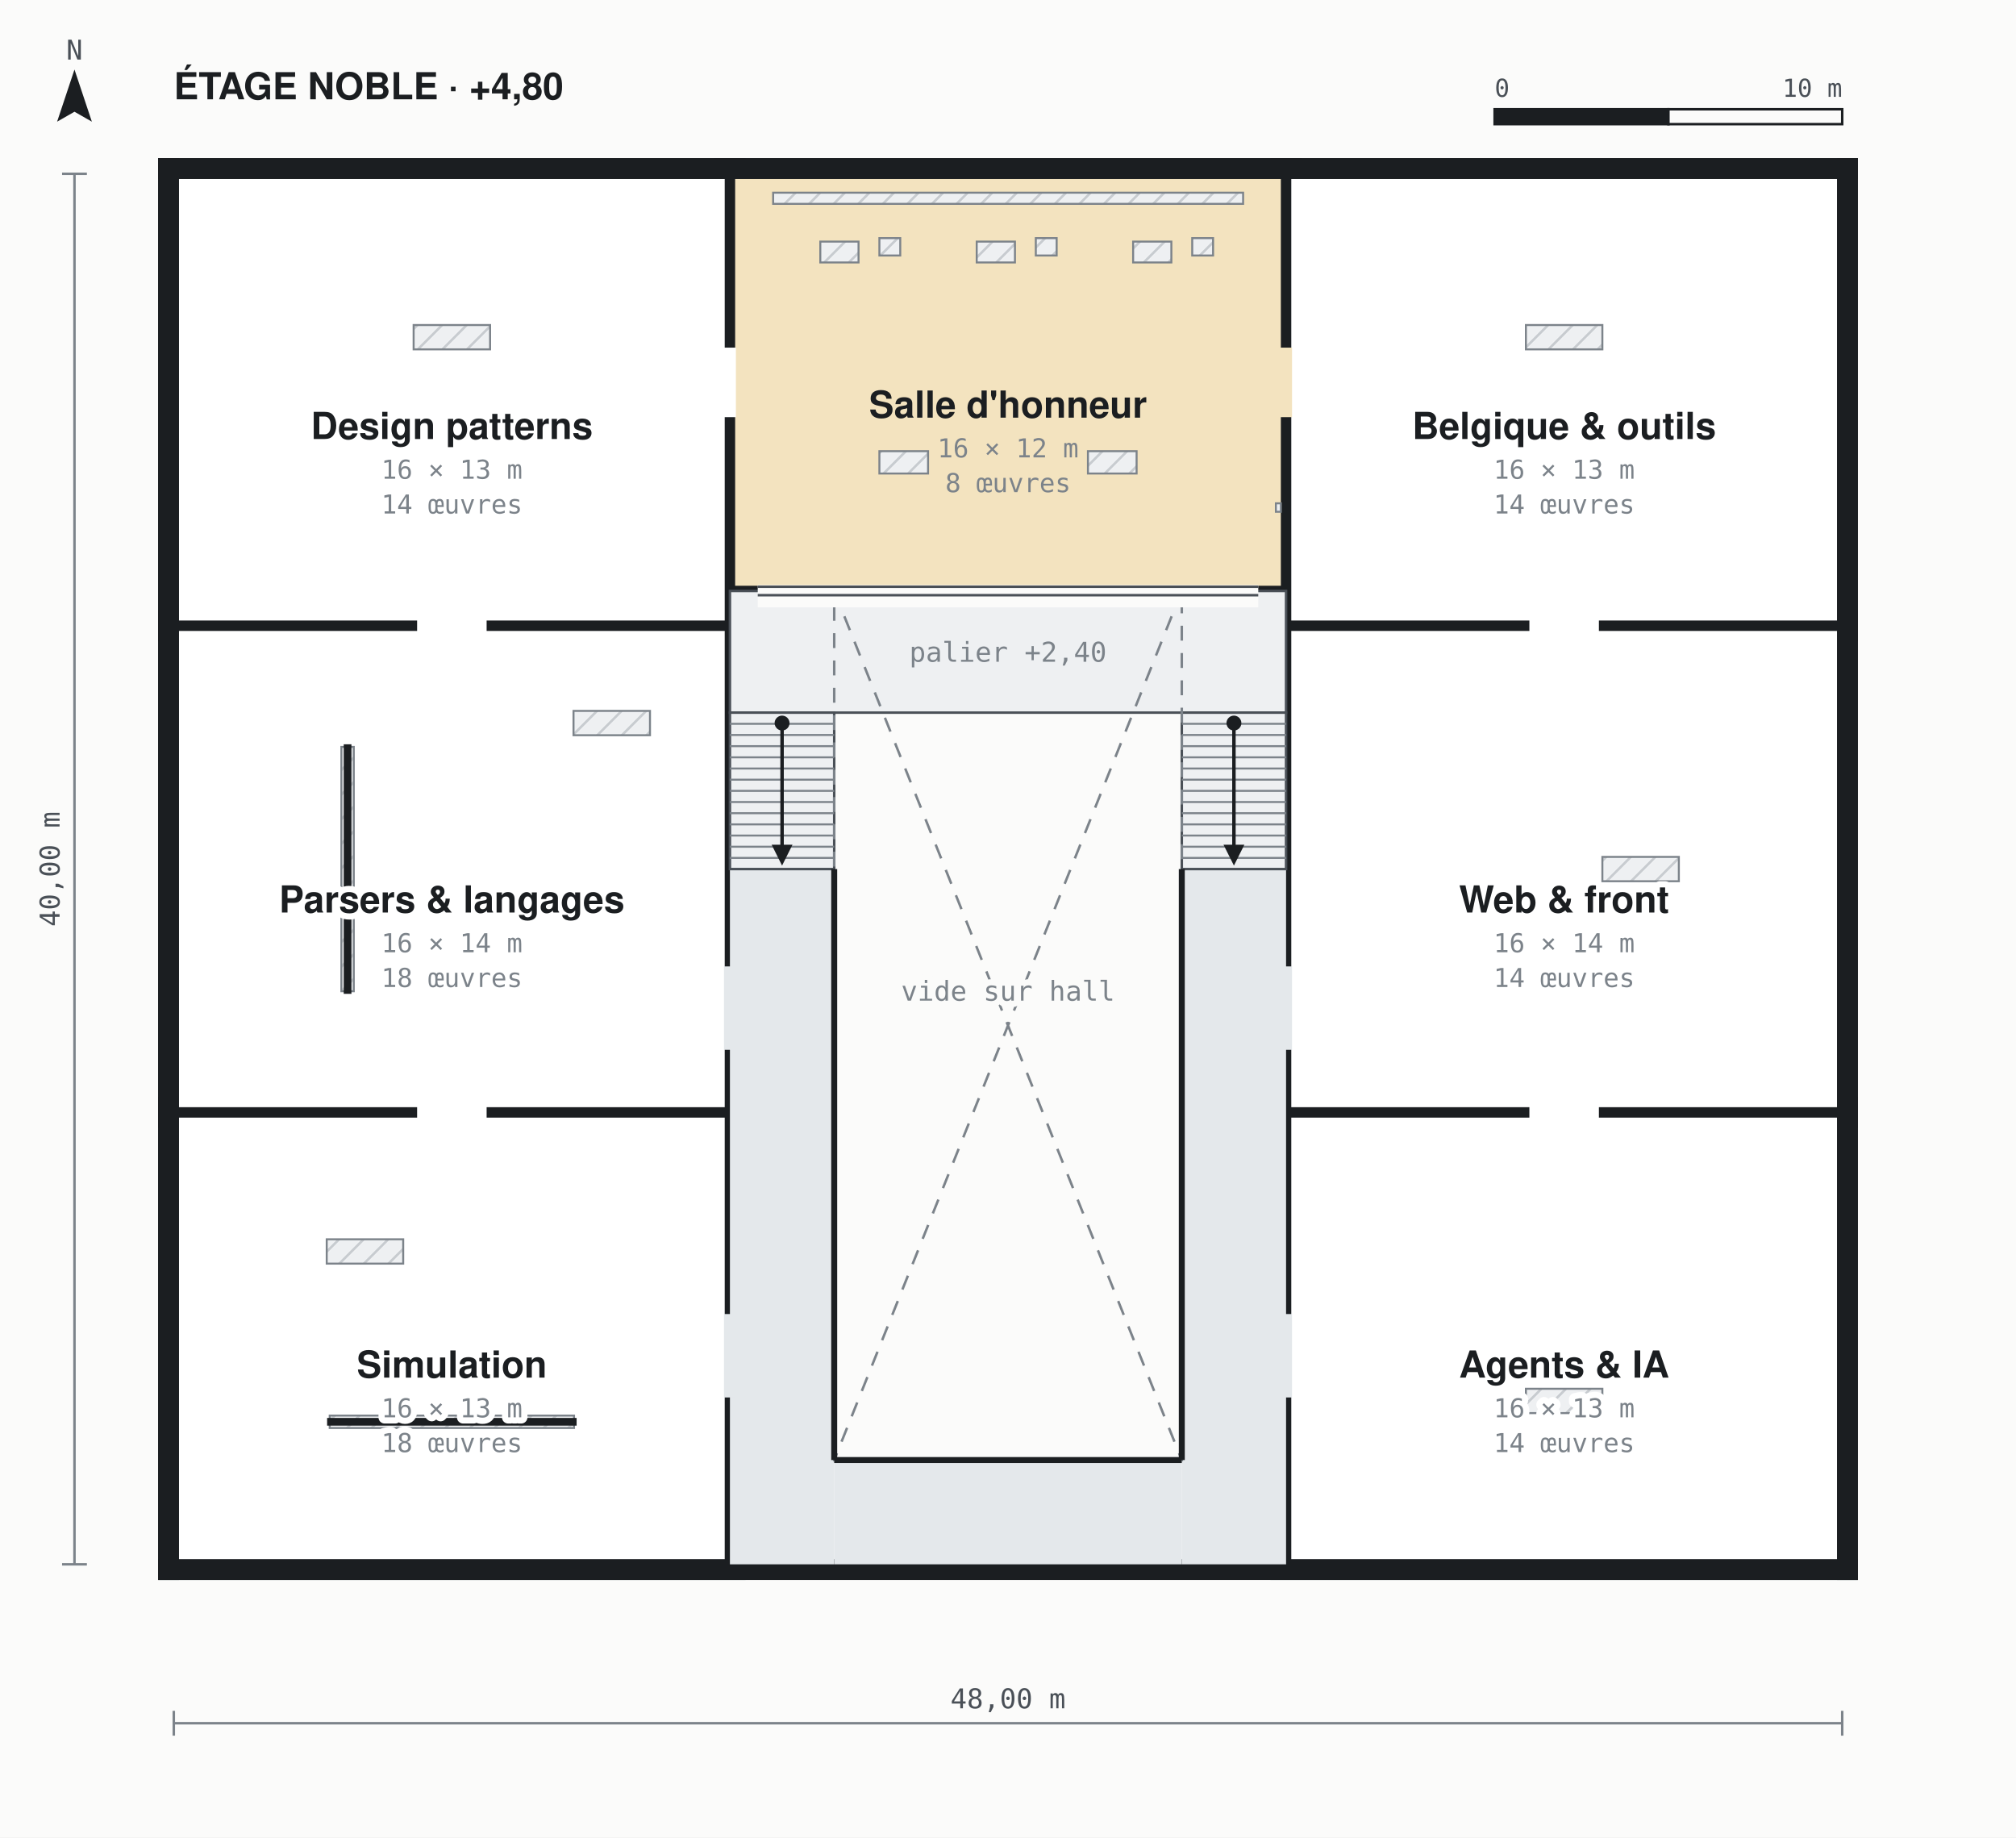
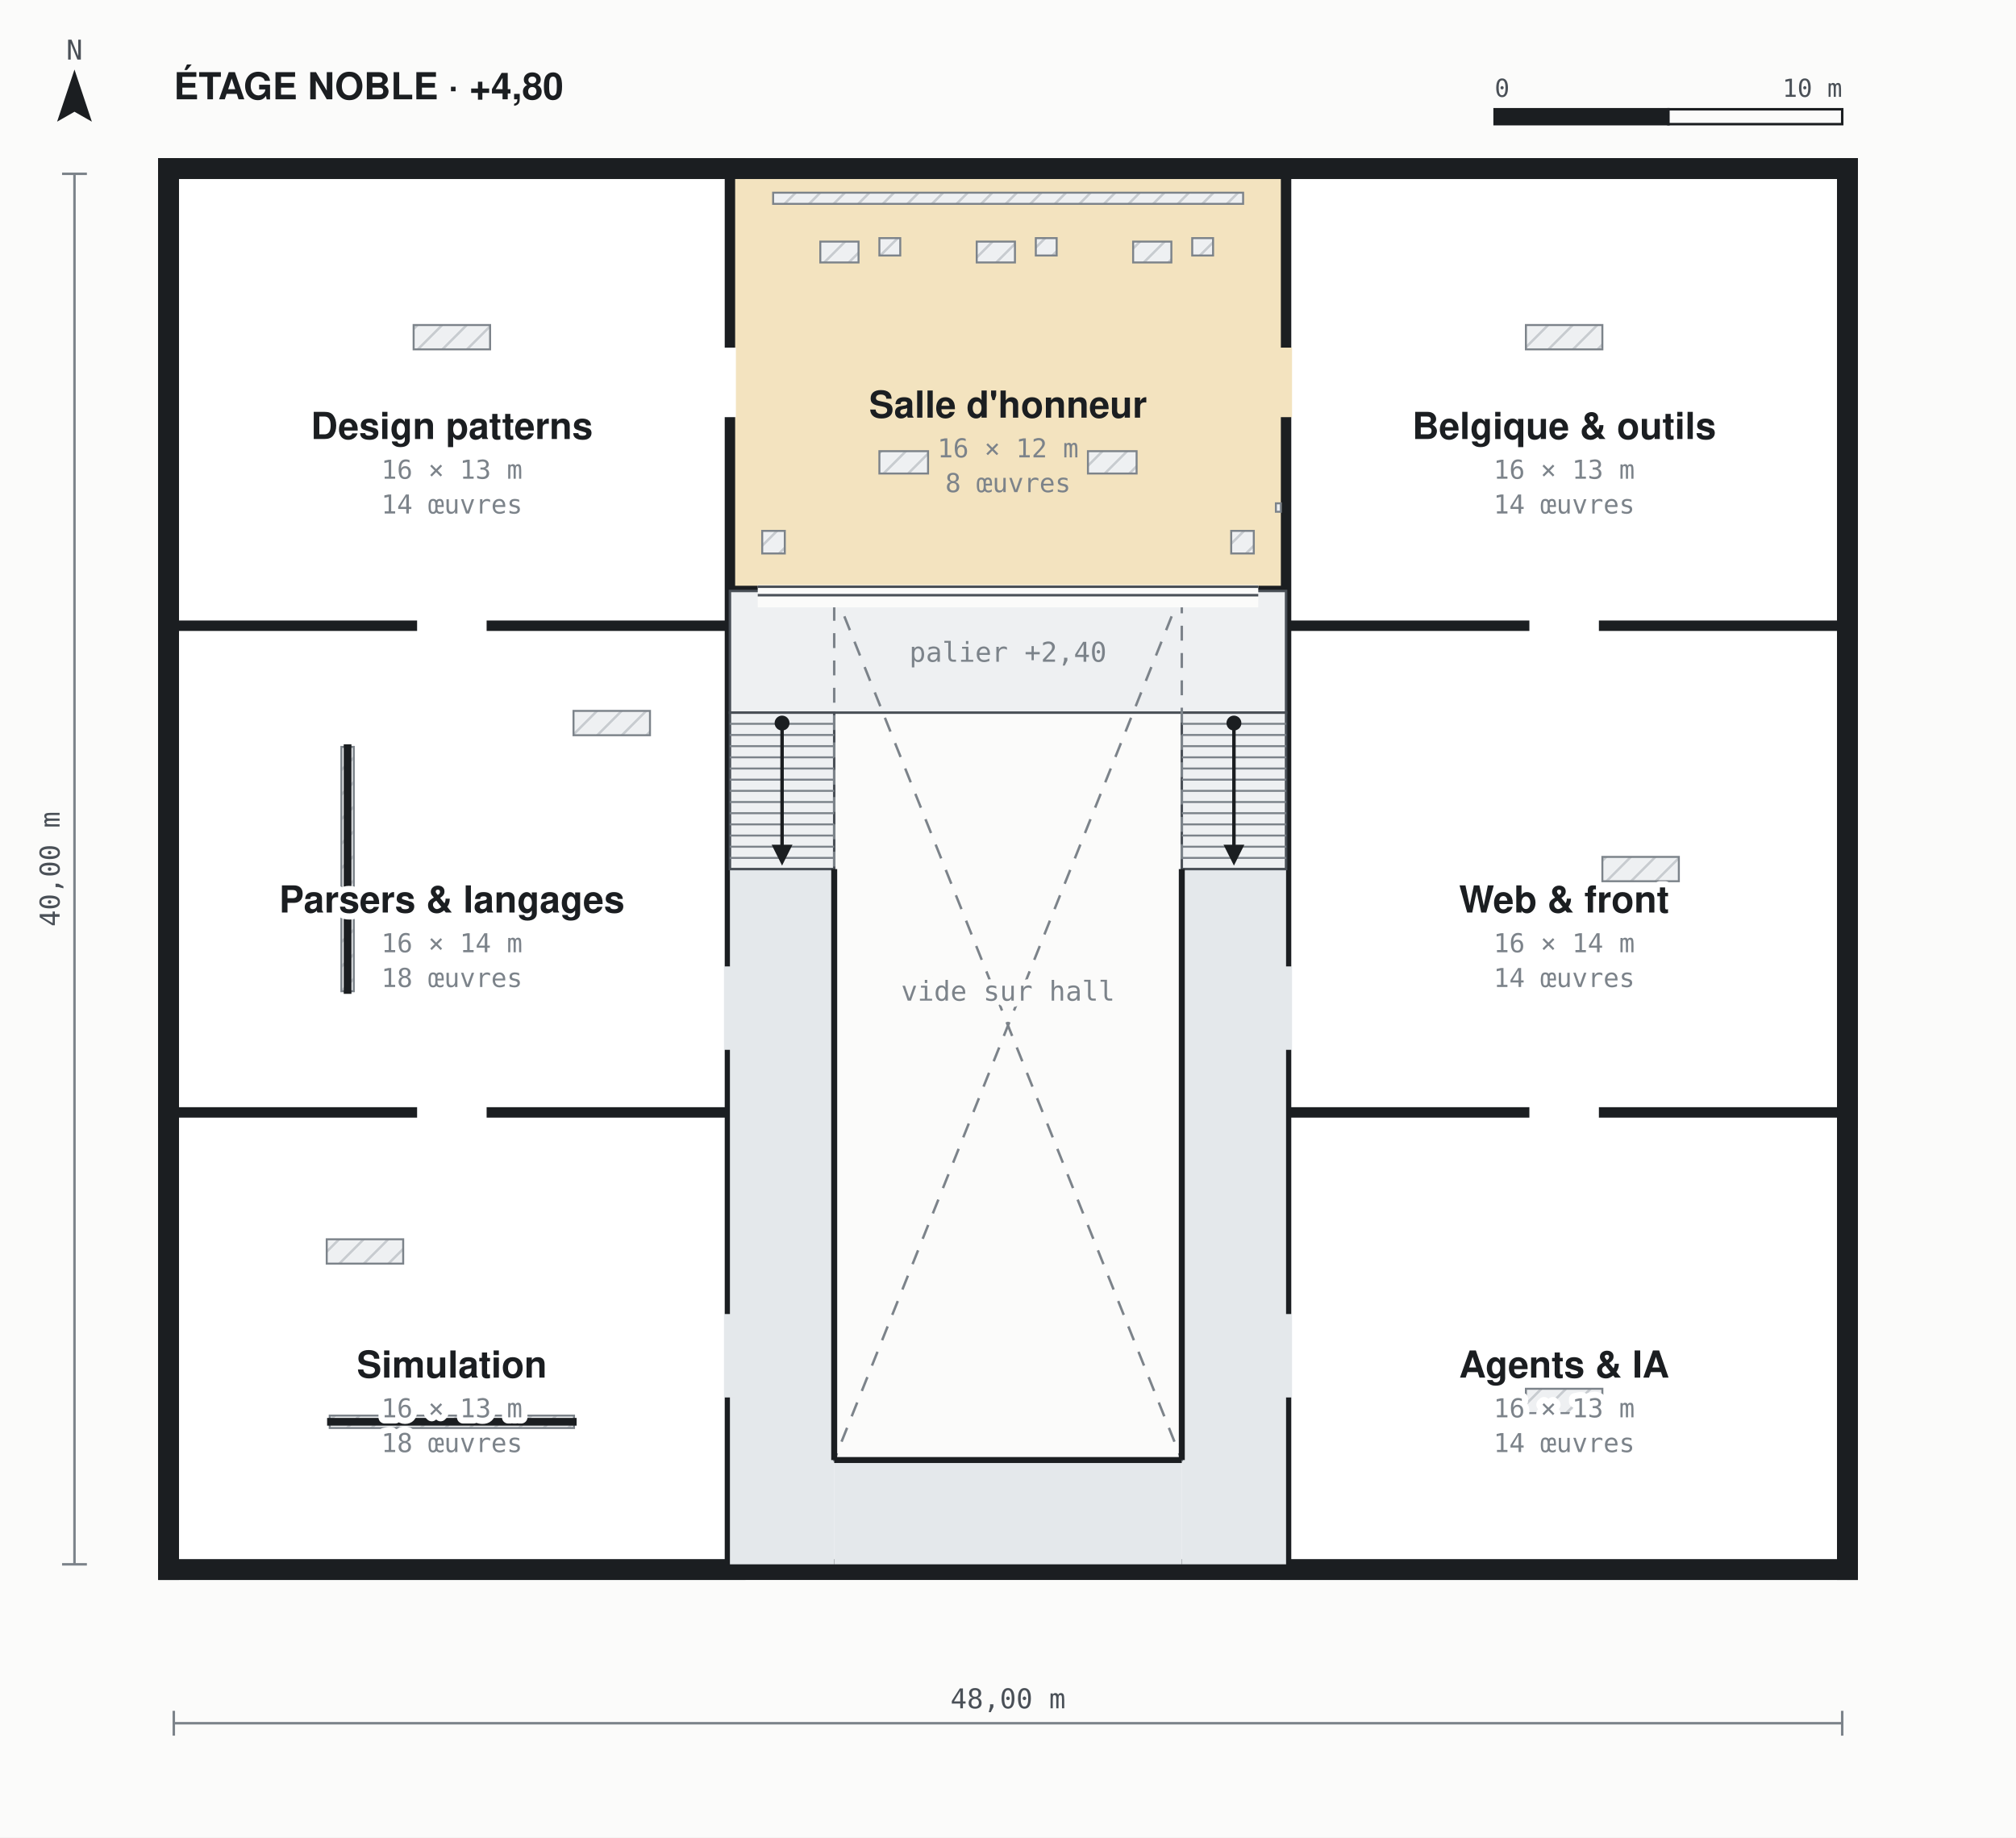
<svg xmlns="http://www.w3.org/2000/svg" viewBox="-70 -70 812 740" width="812" height="740" role="img" aria-label="Musée GitHub, Étage noble">
  <style>.lbl{font-family:Archivo,Helvetica,Arial,sans-serif;font-weight:650;fill:#1B1E21}.cap{font-family:'IBM Plex Mono',Menlo,monospace;fill:#7C838A}.dim{font-family:'IBM Plex Mono',Menlo,monospace;fill:#4A5057}</style>
  <defs>
    <pattern id="closed" width="7" height="7" patternUnits="userSpaceOnUse" patternTransform="rotate(45)">
      <rect width="7" height="7" fill="#EEF0F2" />
      <line x1="0" y1="0" x2="0" y2="7" stroke="#C9CDD1" stroke-width="2" />
    </pattern>
    <marker id="fleche" viewBox="0 0 10 10" refX="5" refY="5" markerWidth="6" markerHeight="6" orient="auto">
      <path d="M0,0 L10,5 L0,10 z" fill="#1B1E21" />
    </marker>
    <marker id="fleche-r" viewBox="0 0 10 10" refX="5" refY="5" markerWidth="6" markerHeight="6" orient="auto">
      <path d="M0,0 L10,5 L0,10 z" fill="#CF3326" />
    </marker>
  </defs>
  <rect x="-70" y="-70" width="812" height="740" fill="#FBFBFA" />
  <rect x="224" y="168" width="224" height="392" fill="#FBFBFA" />
  <rect x="-6.3" y="-6.3" width="684.6" height="8.4" fill="#1B1E21" />
  <rect x="-6.3" y="557.9" width="684.6" height="8.4" fill="#1B1E21" />
  <rect x="-6.3" y="-6.3" width="8.4" height="572.6" fill="#1B1E21" />
  <rect x="669.9" y="-6.3" width="8.4" height="572.6" fill="#1B1E21" />
  <rect x="-6.3" y="-6.3" width="236.6" height="194.6" fill="#1B1E21" />
  <rect x="-6.3" y="175.7" width="236.6" height="208.6" fill="#1B1E21" />
  <rect x="-6.3" y="371.7" width="236.6" height="194.6" fill="#1B1E21" />
  <rect x="217.7" y="-6.3" width="236.6" height="180.6" fill="#1B1E21" />
  <rect x="441.7" y="-6.3" width="236.6" height="194.6" fill="#1B1E21" />
  <rect x="441.7" y="175.7" width="236.6" height="208.6" fill="#1B1E21" />
  <rect x="441.7" y="371.7" width="236.6" height="194.6" fill="#1B1E21" />
  <rect x="2.1" y="2.1" width="219.8" height="177.8" fill="#FFFFFF" />
  <rect x="2.1" y="184.1" width="219.8" height="191.8" fill="#FFFFFF" />
  <rect x="2.1" y="380.1" width="219.8" height="177.8" fill="#FFFFFF" />
  <rect x="226.1" y="2.1" width="219.8" height="163.8" fill="#F3E3BF" />
  <rect x="450.1" y="2.1" width="219.8" height="177.8" fill="#FFFFFF" />
  <rect x="450.1" y="184.1" width="219.8" height="191.8" fill="#FFFFFF" />
  <rect x="450.1" y="380.1" width="219.8" height="177.8" fill="#FFFFFF" />
  <rect x="224" y="280" width="42" height="280" fill="#E4E8EB" />
  <rect x="406" y="280" width="42" height="280" fill="#E4E8EB" />
  <rect x="266" y="518" width="140" height="42" fill="#E4E8EB" />
  <rect x="284.2" y="25.9" width="8.4" height="7" fill="url(#closed)" stroke="#7C838A" stroke-width="0.8" />
  <rect x="347.2" y="25.9" width="8.4" height="7" fill="url(#closed)" stroke="#7C838A" stroke-width="0.8" />
  <rect x="410.2" y="25.9" width="8.4" height="7" fill="url(#closed)" stroke="#7C838A" stroke-width="0.8" />
  <rect x="260.4" y="27.3" width="15.4" height="8.4" fill="url(#closed)" stroke="#7C838A" stroke-width="0.8" />
  <rect x="323.4" y="27.3" width="15.4" height="8.4" fill="url(#closed)" stroke="#7C838A" stroke-width="0.8" />
  <rect x="386.4" y="27.3" width="15.4" height="8.4" fill="url(#closed)" stroke="#7C838A" stroke-width="0.8" />
  <rect x="96.6" y="60.9" width="30.8" height="9.8" fill="url(#closed)" stroke="#7C838A" stroke-width="0.8" />
  <rect x="575.4" y="275.1" width="30.8" height="9.8" fill="url(#closed)" stroke="#7C838A" stroke-width="0.8" />
  <rect x="544.6" y="489.3" width="30.8" height="9.8" fill="url(#closed)" stroke="#7C838A" stroke-width="0.8" />
  <rect x="161" y="216.3" width="30.8" height="9.8" fill="url(#closed)" stroke="#7C838A" stroke-width="0.8" />
  <rect x="61.6" y="429.1" width="30.8" height="9.8" fill="url(#closed)" stroke="#7C838A" stroke-width="0.8" />
  <rect x="544.6" y="60.9" width="30.8" height="9.8" fill="url(#closed)" stroke="#7C838A" stroke-width="0.8" />
  <rect x="284.2" y="111.7" width="19.6" height="9" fill="url(#closed)" stroke="#7C838A" stroke-width="0.8" />
  <rect x="368.2" y="111.7" width="19.6" height="9" fill="url(#closed)" stroke="#7C838A" stroke-width="0.8" />
  <rect x="241.4" y="7.6" width="189.3" height="4.5" fill="url(#closed)" stroke="#7C838A" stroke-width="0.8" />
  <rect x="443.9" y="132.7" width="2" height="3.4" fill="url(#closed)" stroke="#7C838A" stroke-width="0.8" />
+   <rect x="237" y="143.8" width="9.1" height="9.1" fill="url(#closed)" stroke="#7C838A" stroke-width="0.8" />
+   <rect x="425.9" y="143.8" width="9.1" height="9.1" fill="url(#closed)" stroke="#7C838A" stroke-width="0.8" />
  <rect x="67.5" y="230.8" width="5" height="98.4" fill="url(#closed)" stroke="#7C838A" stroke-width="0.8" />
  <rect x="62.8" y="500.1" width="98.4" height="5" fill="url(#closed)" stroke="#7C838A" stroke-width="0.8" />
  <rect x="69.7" y="231" width="0.6" height="98" fill="#1B1E21" stroke="#1B1E21" stroke-width="2.5" />
  <rect x="63" y="502.3" width="98" height="0.6" fill="#1B1E21" stroke="#1B1E21" stroke-width="2.5" />
  <rect x="224" y="168" width="224" height="49" fill="#EEF0F2" stroke="#4A5057" stroke-width="1" />
  <text x="336" y="196.5" text-anchor="middle" font-size="11" class="cap">palier +2,40</text>
  <rect x="224" y="217" width="42" height="63" fill="#EEF0F2" stroke="#4A5057" stroke-width="1" />
  <line x1="224" x2="266" y1="221.5" y2="221.5" stroke="#7C838A" stroke-width="0.8" />
  <line x1="224" x2="266" y1="226" y2="226" stroke="#7C838A" stroke-width="0.8" />
  <line x1="224" x2="266" y1="230.5" y2="230.5" stroke="#7C838A" stroke-width="0.8" />
  <line x1="224" x2="266" y1="235" y2="235" stroke="#7C838A" stroke-width="0.8" />
  <line x1="224" x2="266" y1="239.5" y2="239.5" stroke="#7C838A" stroke-width="0.8" />
  <line x1="224" x2="266" y1="244" y2="244" stroke="#7C838A" stroke-width="0.8" />
  <line x1="224" x2="266" y1="248.5" y2="248.5" stroke="#7C838A" stroke-width="0.8" />
  <line x1="224" x2="266" y1="253" y2="253" stroke="#7C838A" stroke-width="0.8" />
  <line x1="224" x2="266" y1="257.5" y2="257.5" stroke="#7C838A" stroke-width="0.8" />
  <line x1="224" x2="266" y1="262" y2="262" stroke="#7C838A" stroke-width="0.8" />
  <line x1="224" x2="266" y1="266.5" y2="266.5" stroke="#7C838A" stroke-width="0.8" />
  <line x1="224" x2="266" y1="271" y2="271" stroke="#7C838A" stroke-width="0.8" />
  <line x1="224" x2="266" y1="275.5" y2="275.5" stroke="#7C838A" stroke-width="0.8" />
  <line x1="245" x2="245" y1="221.2" y2="274.4" stroke="#1B1E21" stroke-width="1.4" marker-end="url(#fleche)" />
  <circle cx="245" cy="221.2" r="3" fill="#1B1E21" />
  <rect x="406" y="217" width="42" height="63" fill="#EEF0F2" stroke="#4A5057" stroke-width="1" />
  <line x1="406" x2="448" y1="221.5" y2="221.5" stroke="#7C838A" stroke-width="0.8" />
  <line x1="406" x2="448" y1="226" y2="226" stroke="#7C838A" stroke-width="0.8" />
  <line x1="406" x2="448" y1="230.5" y2="230.5" stroke="#7C838A" stroke-width="0.8" />
  <line x1="406" x2="448" y1="235" y2="235" stroke="#7C838A" stroke-width="0.8" />
  <line x1="406" x2="448" y1="239.5" y2="239.5" stroke="#7C838A" stroke-width="0.8" />
  <line x1="406" x2="448" y1="244" y2="244" stroke="#7C838A" stroke-width="0.8" />
  <line x1="406" x2="448" y1="248.5" y2="248.5" stroke="#7C838A" stroke-width="0.8" />
  <line x1="406" x2="448" y1="253" y2="253" stroke="#7C838A" stroke-width="0.8" />
  <line x1="406" x2="448" y1="257.5" y2="257.5" stroke="#7C838A" stroke-width="0.8" />
  <line x1="406" x2="448" y1="262" y2="262" stroke="#7C838A" stroke-width="0.8" />
  <line x1="406" x2="448" y1="266.5" y2="266.5" stroke="#7C838A" stroke-width="0.8" />
  <line x1="406" x2="448" y1="271" y2="271" stroke="#7C838A" stroke-width="0.8" />
  <line x1="406" x2="448" y1="275.5" y2="275.5" stroke="#7C838A" stroke-width="0.8" />
  <line x1="427" x2="427" y1="221.2" y2="274.4" stroke="#1B1E21" stroke-width="1.4" marker-end="url(#fleche)" />
  <circle cx="427" cy="221.2" r="3" fill="#1B1E21" />
  <rect x="266" y="168" width="140" height="350" fill="none" stroke="#7C838A" stroke-dasharray="6 5" stroke-width="1" />
  <path d="M266,168L406,518M406,168L266,518" stroke="#7C838A" stroke-dasharray="6 5" stroke-width="1" />
  <text x="336" y="333" text-anchor="middle" font-size="11" class="cap" stroke="#FBFBFA" stroke-width="5" paint-order="stroke" stroke-linejoin="round">vide sur hall</text>
  <line x1="266" y1="280" x2="266" y2="518" stroke="#1B1E21" stroke-width="2.4" />
  <line x1="406" y1="280" x2="406" y2="518" stroke="#1B1E21" stroke-width="2.4" />
  <line x1="266" y1="518" x2="406" y2="518" stroke="#1B1E21" stroke-width="2.4" />
  <rect x="221.6" y="319.2" width="4.8" height="33.6" fill="#E4E8EB" />
  <rect x="221.6" y="459.2" width="4.8" height="33.6" fill="#E4E8EB" />
  <rect x="445.6" y="319.2" width="4.8" height="33.6" fill="#E4E8EB" />
  <rect x="445.6" y="459.2" width="4.8" height="33.6" fill="#E4E8EB" />
  <rect x="98" y="179.6" width="28" height="4.8" fill="#FFFFFF" />
  <rect x="98" y="375.6" width="28" height="4.8" fill="#FFFFFF" />
  <rect x="546" y="179.6" width="28" height="4.8" fill="#FFFFFF" />
  <rect x="546" y="375.6" width="28" height="4.8" fill="#FFFFFF" />
  <rect x="221.6" y="70" width="4.8" height="28" fill="#FFFFFF" />
  <rect x="445.6" y="70" width="4.8" height="28" fill="#F3E3BF" />
  <rect x="235.2" y="165.6" width="201.6" height="9" fill="#FBFBFA" />
  <line y1="166.3" y2="166.3" x1="235.2" x2="436.8" stroke="#4A5057" stroke-width="1" />
  <line y1="169.7" y2="169.7" x1="235.2" x2="436.8" stroke="#4A5057" stroke-width="1" />
  <text x="112" y="106.8" text-anchor="middle" font-size="15" class="lbl" stroke="#FFFFFF" stroke-width="5" paint-order="stroke" stroke-linejoin="round">Design patterns</text>
  <text x="112" y="122.8" text-anchor="middle" font-size="10.5" class="cap" stroke="#FFFFFF" stroke-width="5" paint-order="stroke" stroke-linejoin="round">16 × 13 m</text>
  <text x="112" y="136.8" text-anchor="middle" font-size="10.5" class="cap" stroke="#FFFFFF" stroke-width="5" paint-order="stroke" stroke-linejoin="round">14 œuvres</text>
  <text x="112" y="297.5" text-anchor="middle" font-size="15" class="lbl" stroke="#FFFFFF" stroke-width="5" paint-order="stroke" stroke-linejoin="round">Parsers &amp; langages</text>
  <text x="112" y="313.5" text-anchor="middle" font-size="10.5" class="cap" stroke="#FFFFFF" stroke-width="5" paint-order="stroke" stroke-linejoin="round">16 × 14 m</text>
  <text x="112" y="327.5" text-anchor="middle" font-size="10.5" class="cap" stroke="#FFFFFF" stroke-width="5" paint-order="stroke" stroke-linejoin="round">18 œuvres</text>
  <text x="112" y="484.8" text-anchor="middle" font-size="15" class="lbl" stroke="#FFFFFF" stroke-width="5" paint-order="stroke" stroke-linejoin="round">Simulation</text>
  <text x="112" y="500.8" text-anchor="middle" font-size="10.5" class="cap" stroke="#FFFFFF" stroke-width="5" paint-order="stroke" stroke-linejoin="round">16 × 13 m</text>
  <text x="112" y="514.8" text-anchor="middle" font-size="10.5" class="cap" stroke="#FFFFFF" stroke-width="5" paint-order="stroke" stroke-linejoin="round">18 œuvres</text>
  <text x="336" y="98.2" text-anchor="middle" font-size="15" class="lbl" stroke="#F3E3BF" stroke-width="5" paint-order="stroke" stroke-linejoin="round">Salle d'honneur</text>
  <text x="336" y="114.2" text-anchor="middle" font-size="10.5" class="cap" stroke="#F3E3BF" stroke-width="5" paint-order="stroke" stroke-linejoin="round">16 × 12 m</text>
  <text x="336" y="128.2" text-anchor="middle" font-size="10.5" class="cap" stroke="#F3E3BF" stroke-width="5" paint-order="stroke" stroke-linejoin="round">8 œuvres</text>
  <text x="560" y="106.8" text-anchor="middle" font-size="15" class="lbl" stroke="#FFFFFF" stroke-width="5" paint-order="stroke" stroke-linejoin="round">Belgique &amp; outils</text>
  <text x="560" y="122.8" text-anchor="middle" font-size="10.5" class="cap" stroke="#FFFFFF" stroke-width="5" paint-order="stroke" stroke-linejoin="round">16 × 13 m</text>
  <text x="560" y="136.8" text-anchor="middle" font-size="10.5" class="cap" stroke="#FFFFFF" stroke-width="5" paint-order="stroke" stroke-linejoin="round">14 œuvres</text>
  <text x="560" y="297.5" text-anchor="middle" font-size="15" class="lbl" stroke="#FFFFFF" stroke-width="5" paint-order="stroke" stroke-linejoin="round">Web &amp; front</text>
  <text x="560" y="313.5" text-anchor="middle" font-size="10.5" class="cap" stroke="#FFFFFF" stroke-width="5" paint-order="stroke" stroke-linejoin="round">16 × 14 m</text>
  <text x="560" y="327.5" text-anchor="middle" font-size="10.5" class="cap" stroke="#FFFFFF" stroke-width="5" paint-order="stroke" stroke-linejoin="round">14 œuvres</text>
  <text x="560" y="484.8" text-anchor="middle" font-size="15" class="lbl" stroke="#FFFFFF" stroke-width="5" paint-order="stroke" stroke-linejoin="round">Agents &amp; IA</text>
  <text x="560" y="500.8" text-anchor="middle" font-size="10.5" class="cap" stroke="#FFFFFF" stroke-width="5" paint-order="stroke" stroke-linejoin="round">16 × 13 m</text>
  <text x="560" y="514.8" text-anchor="middle" font-size="10.5" class="cap" stroke="#FFFFFF" stroke-width="5" paint-order="stroke" stroke-linejoin="round">14 œuvres</text>
  <g stroke="#7C838A" stroke-width="1">
    <line x1="0" x2="672" y1="624" y2="624" />
    <line x1="0" x2="0" y1="619" y2="629" />
    <line x1="672" x2="672" y1="619" y2="629" />
    <line y1="0" y2="560" x1="-40" x2="-40" />
    <line y1="0" y2="0" x1="-45" x2="-35" />
    <line y1="560" y2="560" x1="-45" x2="-35" />
  </g>
  <text x="336" y="618" text-anchor="middle" font-size="11" class="dim">48,00 m</text>
  <text x="-46" y="280" text-anchor="middle" font-size="11" class="dim" transform="rotate(-90 -46 280)">40,00 m</text>
  <g transform="translate(532,-26)">
    <rect x="0" y="0" width="70" height="6" fill="#1B1E21" stroke="#1B1E21" />
    <rect x="70" y="0" width="70" height="6" fill="#FBFBFA" stroke="#1B1E21" />
    <text x="0" y="-5" font-size="10" class="dim">0</text>
    <text x="140" y="-5" font-size="10" text-anchor="end" class="dim">10 m</text>
  </g>
  <g transform="translate(-40,-30)">
    <path d="M0,-12 L7,9 L0,5 L-7,9 z" fill="#1B1E21" />
    <text x="0" y="-16" text-anchor="middle" font-size="11" class="dim">N</text>
  </g>
  <text x="0" y="-30" font-size="15" class="lbl">ÉTAGE NOBLE · +4,80</text>
</svg>
